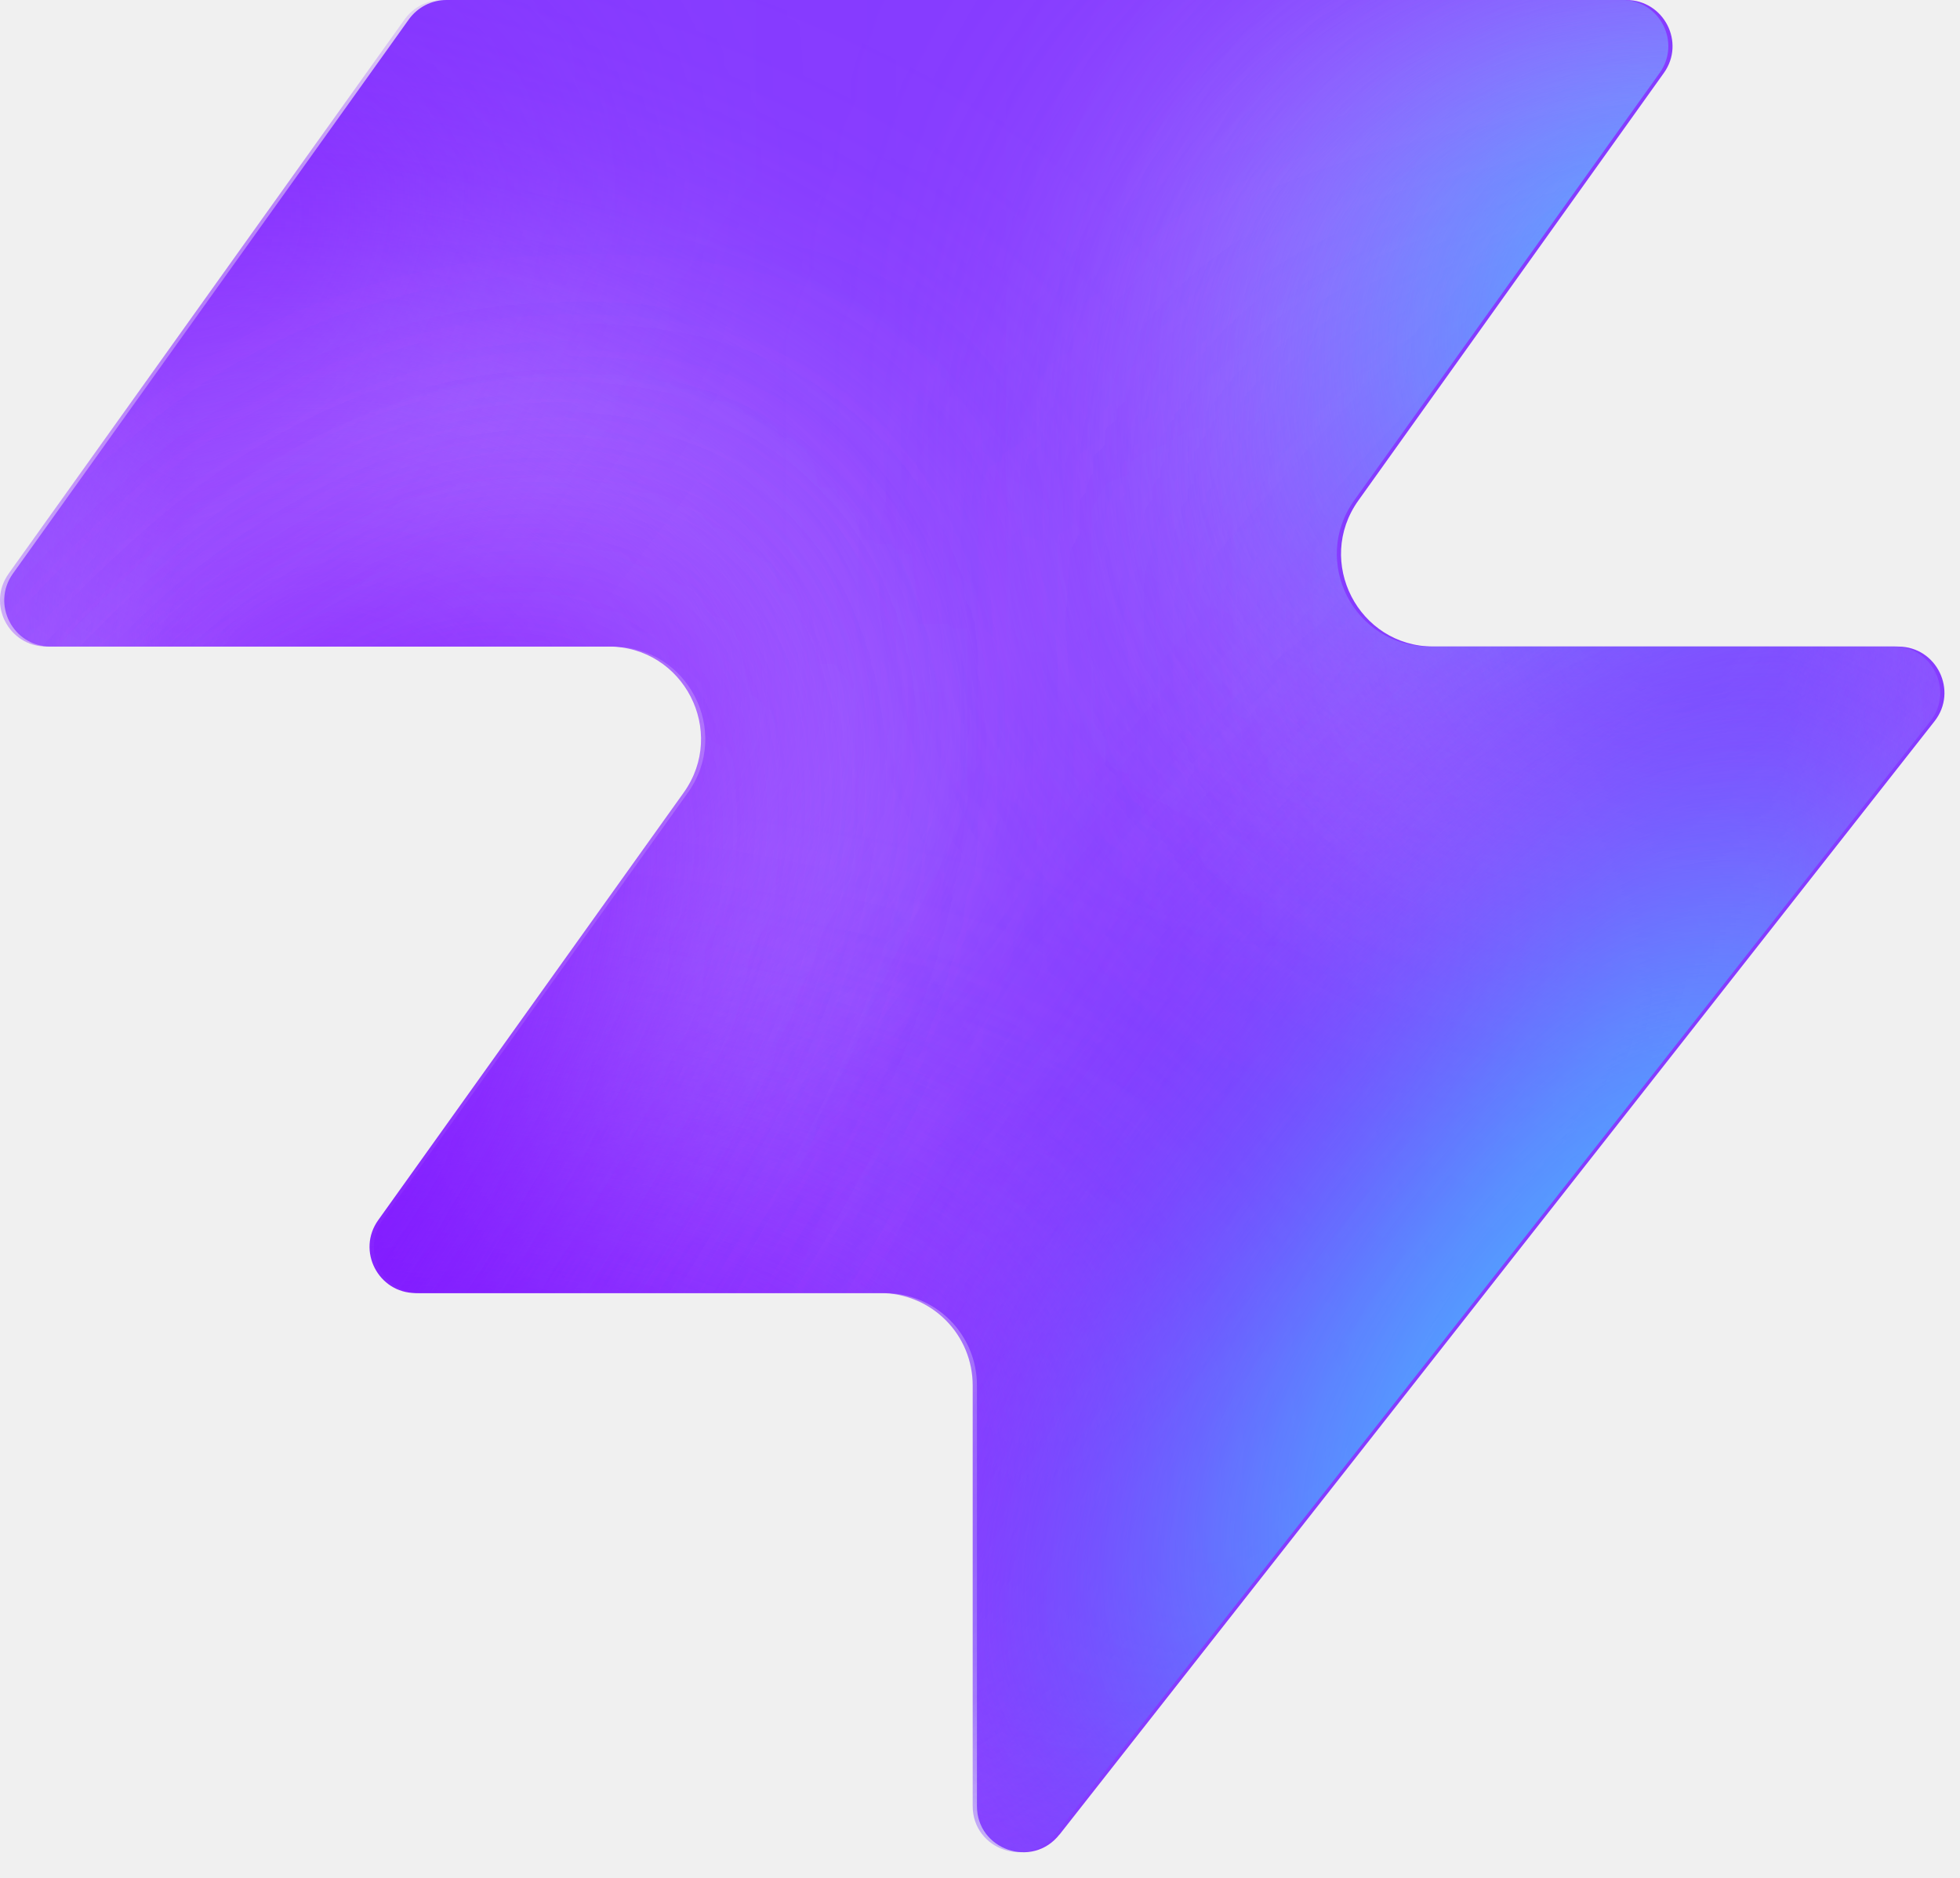
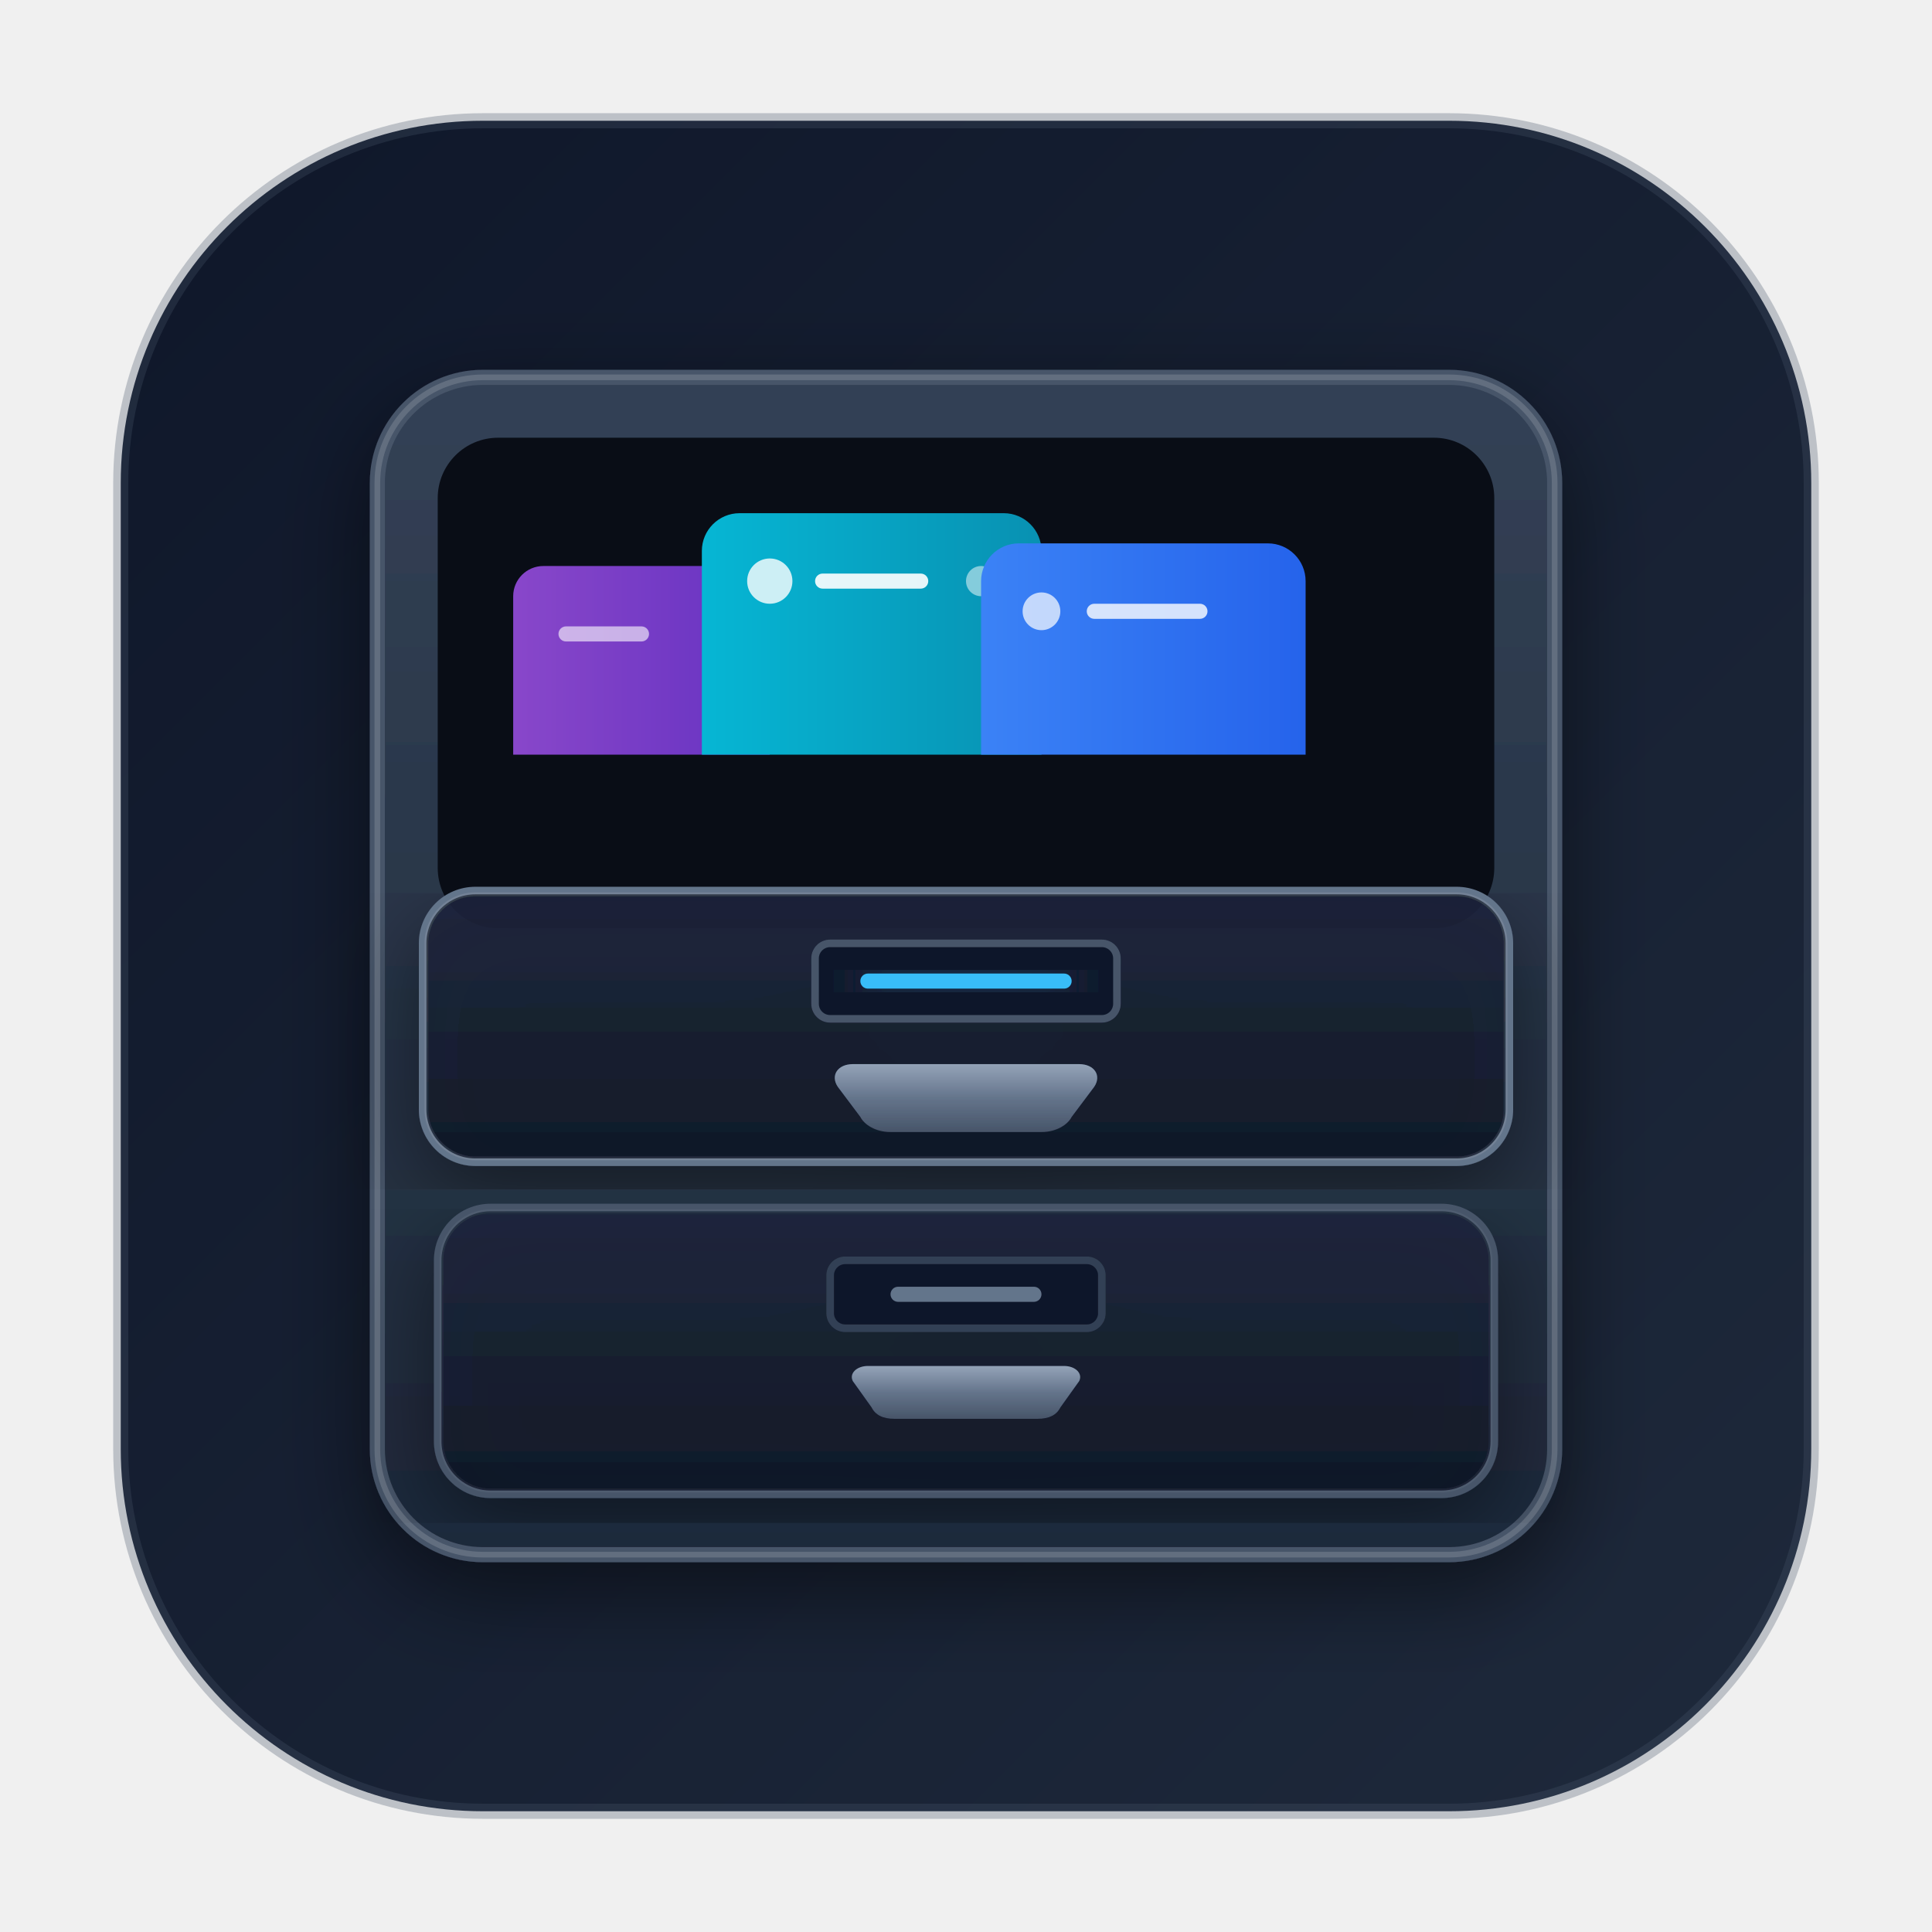
- <svg xmlns="http://www.w3.org/2000/svg" width="48" height="46" fill="none" viewBox="0 0 48 46">
-   <path fill="#863bff" d="M25.946 44.938c-.664.845-2.021.375-2.021-.698V33.937a2.26 2.26 0 0 0-2.262-2.262H10.287c-.92 0-1.456-1.04-.92-1.788l7.48-10.471c1.07-1.497 0-3.578-1.842-3.578H1.237c-.92 0-1.456-1.04-.92-1.788L10.013.474c.214-.297.556-.474.92-.474h28.894c.92 0 1.456 1.04.92 1.788l-7.48 10.471c-1.07 1.498 0 3.579 1.842 3.579h11.377c.943 0 1.473 1.088.89 1.83L25.947 44.94z" style="fill:#863bff;fill:color(display-p3 .525 .23 1);fill-opacity:1" />
-   <mask id="a" width="48" height="46" x="0" y="0" maskUnits="userSpaceOnUse" style="mask-type:alpha">
-     <path fill="#000" d="M25.842 44.938c-.664.844-2.021.375-2.021-.698V33.937a2.26 2.26 0 0 0-2.262-2.262H10.183c-.92 0-1.456-1.04-.92-1.788l7.48-10.471c1.07-1.498 0-3.579-1.842-3.579H1.133c-.92 0-1.456-1.04-.92-1.787L9.91.473c.214-.297.556-.474.92-.474h28.894c.92 0 1.456 1.04.92 1.788l-7.48 10.471c-1.07 1.498 0 3.578 1.842 3.578h11.377c.943 0 1.473 1.088.89 1.832L25.843 44.94z" style="fill:#000;fill-opacity:1" />
-   </mask>
-   <g mask="url(#a)">
-     <g filter="url(#b)">
-       <ellipse cx="5.508" cy="14.704" fill="#ede6ff" rx="5.508" ry="14.704" style="fill:#ede6ff;fill:color(display-p3 .927 .903 1);fill-opacity:1" transform="matrix(.00324 1 1 -.00324 -4.47 31.516)" />
+ <svg xmlns="http://www.w3.org/2000/svg" viewBox="0 0 512 512" width="100%" height="100%">
+   <defs>
+     <linearGradient id="bgGrad" x1="0%" y1="0%" x2="100%" y2="100%">
+       <stop offset="0%" stop-color="#0F172A" />
+       <stop offset="100%" stop-color="#1E293B" />
+     </linearGradient>
+     <linearGradient id="frameGrad" x1="0%" y1="0%" x2="0%" y2="100%">
+       <stop offset="0%" stop-color="#334155" />
+       <stop offset="100%" stop-color="#1E293B" />
+     </linearGradient>
+     <linearGradient id="handleGrad" x1="0%" y1="0%" x2="0%" y2="100%">
+       <stop offset="0%" stop-color="#94A3B8" />
+       <stop offset="50%" stop-color="#64748B" />
+       <stop offset="100%" stop-color="#475569" />
+     </linearGradient>
+     <linearGradient id="drawerGrad" x1="0%" y1="0%" x2="0%" y2="100%">
+       <stop offset="0%" stop-color="#1E293B" stop-opacity="0.9" />
+       <stop offset="100%" stop-color="#0F172A" stop-opacity="0.9" />
+     </linearGradient>
+     <linearGradient id="tab1Grad" x1="0%" y1="0%" x2="100%" y2="0%">
+       <stop offset="0%" stop-color="#A855F7" />
+       <stop offset="100%" stop-color="#7C3AED" />
+     </linearGradient>
+     <linearGradient id="tab2Grad" x1="0%" y1="0%" x2="100%" y2="0%">
+       <stop offset="0%" stop-color="#06B6D4" />
+       <stop offset="100%" stop-color="#0891B2" />
+     </linearGradient>
+     <linearGradient id="tab3Grad" x1="0%" y1="0%" x2="100%" y2="0%">
+       <stop offset="0%" stop-color="#3B82F6" />
+       <stop offset="100%" stop-color="#2563EB" />
+     </linearGradient>
+     <filter id="dropShadow" x="-10%" y="-10%" width="120%" height="120%">
+       <feDropShadow dx="0" dy="8" stdDeviation="12" flood-color="#000000" flood-opacity="0.5" />
+     </filter>
+     <filter id="glow" x="-20%" y="-20%" width="140%" height="140%">
+       <feGaussianBlur stdDeviation="6" result="blur" />
+       <feComposite in="SourceGraphic" in2="blur" operator="over" />
+     </filter>
+   </defs>
+   <rect x="32" y="32" width="448" height="448" rx="96" fill="url(#bgGrad)" />
+   <rect x="32" y="32" width="448" height="448" rx="96" fill="none" stroke="#475569" stroke-width="4" stroke-opacity="0.3" />
+   <g filter="url(#dropShadow)">
+     <rect x="100" y="100" width="312" height="312" rx="28" fill="url(#frameGrad)" stroke="#475569" stroke-width="4" />
+   </g>
+   <g>
+     <rect x="116" y="116" width="280" height="130" rx="16" fill="#090D16" />
+     <g transform="translate(136, 150)">
+       <path d="M0,8 C0,3.58 3.58,0 8,0 L60,0 C64.42,0 68,3.58 68,8 L68,50 L0,50 Z" fill="url(#tab1Grad)" opacity="0.8" />
+       <rect x="12" y="16" width="24" height="4" rx="2" fill="#FFFFFF" opacity="0.6" />
    </g>
-     <g filter="url(#c)">
-       <ellipse cx="10.399" cy="29.851" fill="#ede6ff" rx="10.399" ry="29.851" style="fill:#ede6ff;fill:color(display-p3 .927 .903 1);fill-opacity:1" transform="matrix(.00324 1 1 -.00324 -39.328 7.883)" />
+     <g transform="translate(186, 136)">
+       <path d="M0,10 C0,4.48 4.48,0 10,0 L80,0 C85.52,0 90,4.48 90,10 L90,64 L0,64 Z" fill="url(#tab2Grad)" />
+       <circle cx="74" cy="18" r="4" fill="#FFFFFF" opacity="0.5" />
+       <circle cx="18" cy="18" r="6" fill="#FFFFFF" opacity="0.8" />
+       <rect x="30" y="16" width="30" height="4" rx="2" fill="#FFFFFF" opacity="0.9" />
    </g>
-     <g filter="url(#d)">
-       <ellipse cx="5.508" cy="30.487" fill="#7e14ff" rx="5.508" ry="30.487" style="fill:#7e14ff;fill:color(display-p3 .492 .077 1);fill-opacity:1" transform="rotate(89.814 -25.913 -14.639)scale(1 -1)" />
-     </g>
-     <g filter="url(#e)">
-       <ellipse cx="5.508" cy="30.599" fill="#7e14ff" rx="5.508" ry="30.599" style="fill:#7e14ff;fill:color(display-p3 .492 .077 1);fill-opacity:1" transform="rotate(89.814 -32.644 -3.334)scale(1 -1)" />
-     </g>
-     <g filter="url(#f)">
-       <ellipse cx="5.508" cy="30.599" fill="#7e14ff" rx="5.508" ry="30.599" style="fill:#7e14ff;fill:color(display-p3 .492 .077 1);fill-opacity:1" transform="matrix(.00324 1 1 -.00324 -34.34 30.47)" />
-     </g>
-     <g filter="url(#g)">
-       <ellipse cx="14.072" cy="22.078" fill="#ede6ff" rx="14.072" ry="22.078" style="fill:#ede6ff;fill:color(display-p3 .927 .903 1);fill-opacity:1" transform="rotate(93.35 24.506 48.493)scale(-1 1)" />
-     </g>
-     <g filter="url(#h)">
-       <ellipse cx="3.47" cy="21.501" fill="#7e14ff" rx="3.47" ry="21.501" style="fill:#7e14ff;fill:color(display-p3 .492 .077 1);fill-opacity:1" transform="rotate(89.009 28.708 47.59)scale(-1 1)" />
-     </g>
-     <g filter="url(#i)">
-       <ellipse cx="3.47" cy="21.501" fill="#7e14ff" rx="3.47" ry="21.501" style="fill:#7e14ff;fill:color(display-p3 .492 .077 1);fill-opacity:1" transform="rotate(89.009 28.708 47.59)scale(-1 1)" />
-     </g>
-     <g filter="url(#j)">
-       <ellipse cx=".387" cy="8.972" fill="#7e14ff" rx="4.407" ry="29.108" style="fill:#7e14ff;fill:color(display-p3 .492 .077 1);fill-opacity:1" transform="rotate(39.51 .387 8.972)" />
-     </g>
-     <g filter="url(#k)">
-       <ellipse cx="47.523" cy="-6.092" fill="#7e14ff" rx="4.407" ry="29.108" style="fill:#7e14ff;fill:color(display-p3 .492 .077 1);fill-opacity:1" transform="rotate(37.892 47.523 -6.092)" />
-     </g>
-     <g filter="url(#l)">
-       <ellipse cx="41.412" cy="6.333" fill="#47bfff" rx="5.971" ry="9.665" style="fill:#47bfff;fill:color(display-p3 .28 .748 1);fill-opacity:1" transform="rotate(37.892 41.412 6.333)" />
-     </g>
-     <g filter="url(#m)">
-       <ellipse cx="-1.879" cy="38.332" fill="#7e14ff" rx="4.407" ry="29.108" style="fill:#7e14ff;fill:color(display-p3 .492 .077 1);fill-opacity:1" transform="rotate(37.892 -1.88 38.332)" />
-     </g>
-     <g filter="url(#n)">
-       <ellipse cx="-1.879" cy="38.332" fill="#7e14ff" rx="4.407" ry="29.108" style="fill:#7e14ff;fill:color(display-p3 .492 .077 1);fill-opacity:1" transform="rotate(37.892 -1.88 38.332)" />
-     </g>
-     <g filter="url(#o)">
-       <ellipse cx="35.651" cy="29.907" fill="#7e14ff" rx="4.407" ry="29.108" style="fill:#7e14ff;fill:color(display-p3 .492 .077 1);fill-opacity:1" transform="rotate(37.892 35.651 29.907)" />
-     </g>
-     <g filter="url(#p)">
-       <ellipse cx="38.418" cy="32.4" fill="#47bfff" rx="5.971" ry="15.297" style="fill:#47bfff;fill:color(display-p3 .28 .748 1);fill-opacity:1" transform="rotate(37.892 38.418 32.4)" />
+     <g transform="translate(260, 144)">
+       <path d="M0,10 C0,4.48 4.48,0 10,0 L76,0 C81.52,0 86,4.48 86,10 L86,56 L0,56 Z" fill="url(#tab3Grad)" />
+       <circle cx="16" cy="18" r="5" fill="#FFFFFF" opacity="0.7" />
+       <rect x="28" y="16" width="32" height="4" rx="2" fill="#FFFFFF" opacity="0.8" />
    </g>
  </g>
-   <defs>
-     <filter id="b" width="60.045" height="41.654" x="-19.77" y="16.149" color-interpolation-filters="sRGB" filterUnits="userSpaceOnUse">
-       <feFlood flood-opacity="0" result="BackgroundImageFix" />
-       <feBlend in="SourceGraphic" in2="BackgroundImageFix" result="shape" />
-       <feGaussianBlur result="effect1_foregroundBlur_2002_17158" stdDeviation="7.659" />
-     </filter>
-     <filter id="c" width="90.34" height="51.437" x="-54.613" y="-7.533" color-interpolation-filters="sRGB" filterUnits="userSpaceOnUse">
-       <feFlood flood-opacity="0" result="BackgroundImageFix" />
-       <feBlend in="SourceGraphic" in2="BackgroundImageFix" result="shape" />
-       <feGaussianBlur result="effect1_foregroundBlur_2002_17158" stdDeviation="7.659" />
-     </filter>
-     <filter id="d" width="79.355" height="29.4" x="-49.64" y="2.03" color-interpolation-filters="sRGB" filterUnits="userSpaceOnUse">
-       <feFlood flood-opacity="0" result="BackgroundImageFix" />
-       <feBlend in="SourceGraphic" in2="BackgroundImageFix" result="shape" />
-       <feGaussianBlur result="effect1_foregroundBlur_2002_17158" stdDeviation="4.596" />
-     </filter>
-     <filter id="e" width="79.579" height="29.4" x="-45.045" y="20.029" color-interpolation-filters="sRGB" filterUnits="userSpaceOnUse">
-       <feFlood flood-opacity="0" result="BackgroundImageFix" />
-       <feBlend in="SourceGraphic" in2="BackgroundImageFix" result="shape" />
-       <feGaussianBlur result="effect1_foregroundBlur_2002_17158" stdDeviation="4.596" />
-     </filter>
-     <filter id="f" width="79.579" height="29.4" x="-43.513" y="21.178" color-interpolation-filters="sRGB" filterUnits="userSpaceOnUse">
-       <feFlood flood-opacity="0" result="BackgroundImageFix" />
-       <feBlend in="SourceGraphic" in2="BackgroundImageFix" result="shape" />
-       <feGaussianBlur result="effect1_foregroundBlur_2002_17158" stdDeviation="4.596" />
-     </filter>
-     <filter id="g" width="74.749" height="58.852" x="15.756" y="-17.901" color-interpolation-filters="sRGB" filterUnits="userSpaceOnUse">
-       <feFlood flood-opacity="0" result="BackgroundImageFix" />
-       <feBlend in="SourceGraphic" in2="BackgroundImageFix" result="shape" />
-       <feGaussianBlur result="effect1_foregroundBlur_2002_17158" stdDeviation="7.659" />
-     </filter>
-     <filter id="h" width="61.377" height="25.362" x="23.548" y="2.284" color-interpolation-filters="sRGB" filterUnits="userSpaceOnUse">
-       <feFlood flood-opacity="0" result="BackgroundImageFix" />
-       <feBlend in="SourceGraphic" in2="BackgroundImageFix" result="shape" />
-       <feGaussianBlur result="effect1_foregroundBlur_2002_17158" stdDeviation="4.596" />
-     </filter>
-     <filter id="i" width="61.377" height="25.362" x="23.548" y="2.284" color-interpolation-filters="sRGB" filterUnits="userSpaceOnUse">
-       <feFlood flood-opacity="0" result="BackgroundImageFix" />
-       <feBlend in="SourceGraphic" in2="BackgroundImageFix" result="shape" />
-       <feGaussianBlur result="effect1_foregroundBlur_2002_17158" stdDeviation="4.596" />
-     </filter>
-     <filter id="j" width="56.045" height="63.649" x="-27.636" y="-22.853" color-interpolation-filters="sRGB" filterUnits="userSpaceOnUse">
-       <feFlood flood-opacity="0" result="BackgroundImageFix" />
-       <feBlend in="SourceGraphic" in2="BackgroundImageFix" result="shape" />
-       <feGaussianBlur result="effect1_foregroundBlur_2002_17158" stdDeviation="4.596" />
-     </filter>
-     <filter id="k" width="54.814" height="64.646" x="20.116" y="-38.415" color-interpolation-filters="sRGB" filterUnits="userSpaceOnUse">
-       <feFlood flood-opacity="0" result="BackgroundImageFix" />
-       <feBlend in="SourceGraphic" in2="BackgroundImageFix" result="shape" />
-       <feGaussianBlur result="effect1_foregroundBlur_2002_17158" stdDeviation="4.596" />
-     </filter>
-     <filter id="l" width="33.541" height="35.313" x="24.641" y="-11.323" color-interpolation-filters="sRGB" filterUnits="userSpaceOnUse">
-       <feFlood flood-opacity="0" result="BackgroundImageFix" />
-       <feBlend in="SourceGraphic" in2="BackgroundImageFix" result="shape" />
-       <feGaussianBlur result="effect1_foregroundBlur_2002_17158" stdDeviation="4.596" />
-     </filter>
-     <filter id="m" width="54.814" height="64.646" x="-29.286" y="6.009" color-interpolation-filters="sRGB" filterUnits="userSpaceOnUse">
-       <feFlood flood-opacity="0" result="BackgroundImageFix" />
-       <feBlend in="SourceGraphic" in2="BackgroundImageFix" result="shape" />
-       <feGaussianBlur result="effect1_foregroundBlur_2002_17158" stdDeviation="4.596" />
-     </filter>
-     <filter id="n" width="54.814" height="64.646" x="-29.286" y="6.009" color-interpolation-filters="sRGB" filterUnits="userSpaceOnUse">
-       <feFlood flood-opacity="0" result="BackgroundImageFix" />
-       <feBlend in="SourceGraphic" in2="BackgroundImageFix" result="shape" />
-       <feGaussianBlur result="effect1_foregroundBlur_2002_17158" stdDeviation="4.596" />
-     </filter>
-     <filter id="o" width="54.814" height="64.646" x="8.244" y="-2.416" color-interpolation-filters="sRGB" filterUnits="userSpaceOnUse">
-       <feFlood flood-opacity="0" result="BackgroundImageFix" />
-       <feBlend in="SourceGraphic" in2="BackgroundImageFix" result="shape" />
-       <feGaussianBlur result="effect1_foregroundBlur_2002_17158" stdDeviation="4.596" />
-     </filter>
-     <filter id="p" width="39.409" height="43.623" x="18.713" y="10.588" color-interpolation-filters="sRGB" filterUnits="userSpaceOnUse">
-       <feFlood flood-opacity="0" result="BackgroundImageFix" />
-       <feBlend in="SourceGraphic" in2="BackgroundImageFix" result="shape" />
-       <feGaussianBlur result="effect1_foregroundBlur_2002_17158" stdDeviation="4.596" />
-     </filter>
-   </defs>
+   <g filter="url(#dropShadow)">
+     <rect x="112" y="236" width="288" height="72" rx="14" fill="url(#drawerGrad)" stroke="#64748B" stroke-width="2" />
+     <rect x="113" y="237" width="286" height="70" rx="13" fill="none" stroke="#FFFFFF" stroke-width="1" opacity="0.1" />
+     <rect x="216" y="250" width="80" height="20" rx="4" fill="#0F172A" stroke="#475569" stroke-width="2" />
+     <rect x="228" y="258" width="56" height="4" rx="2" fill="#38BDF8" filter="url(#glow)" />
+     <path d="M226,282 L286,282 C290,282 292,285 290,288 L284,296 C283,298 280,300 276,300 L236,300 C232,300 229,298 228,296 L222,288 C220,285 222,282 226,282 Z" fill="url(#handleGrad)" />
+   </g>
+   <g filter="url(#dropShadow)">
+     <rect x="116" y="320" width="280" height="76" rx="14" fill="url(#drawerGrad)" stroke="#475569" stroke-width="2" />
+     <rect x="117" y="321" width="278" height="74" rx="13" fill="none" stroke="#FFFFFF" stroke-width="1" opacity="0.05" />
+     <rect x="220" y="334" width="72" height="18" rx="4" fill="#0F172A" stroke="#334155" stroke-width="2" />
+     <rect x="236" y="341" width="40" height="4" rx="2" fill="#64748B" />
+     <path d="M230,362 L282,362 C285,362 287,364 286,366 L281,373 C280,375 278,376 275,376 L237,376 C234,376 232,375 231,373 L226,366 C225,364 227,362 230,362 Z" fill="url(#handleGrad)" />
+   </g>
+   <rect x="100" y="100" width="312" height="312" rx="28" fill="none" stroke="#FFFFFF" stroke-width="1.5" opacity="0.15" />
</svg>
